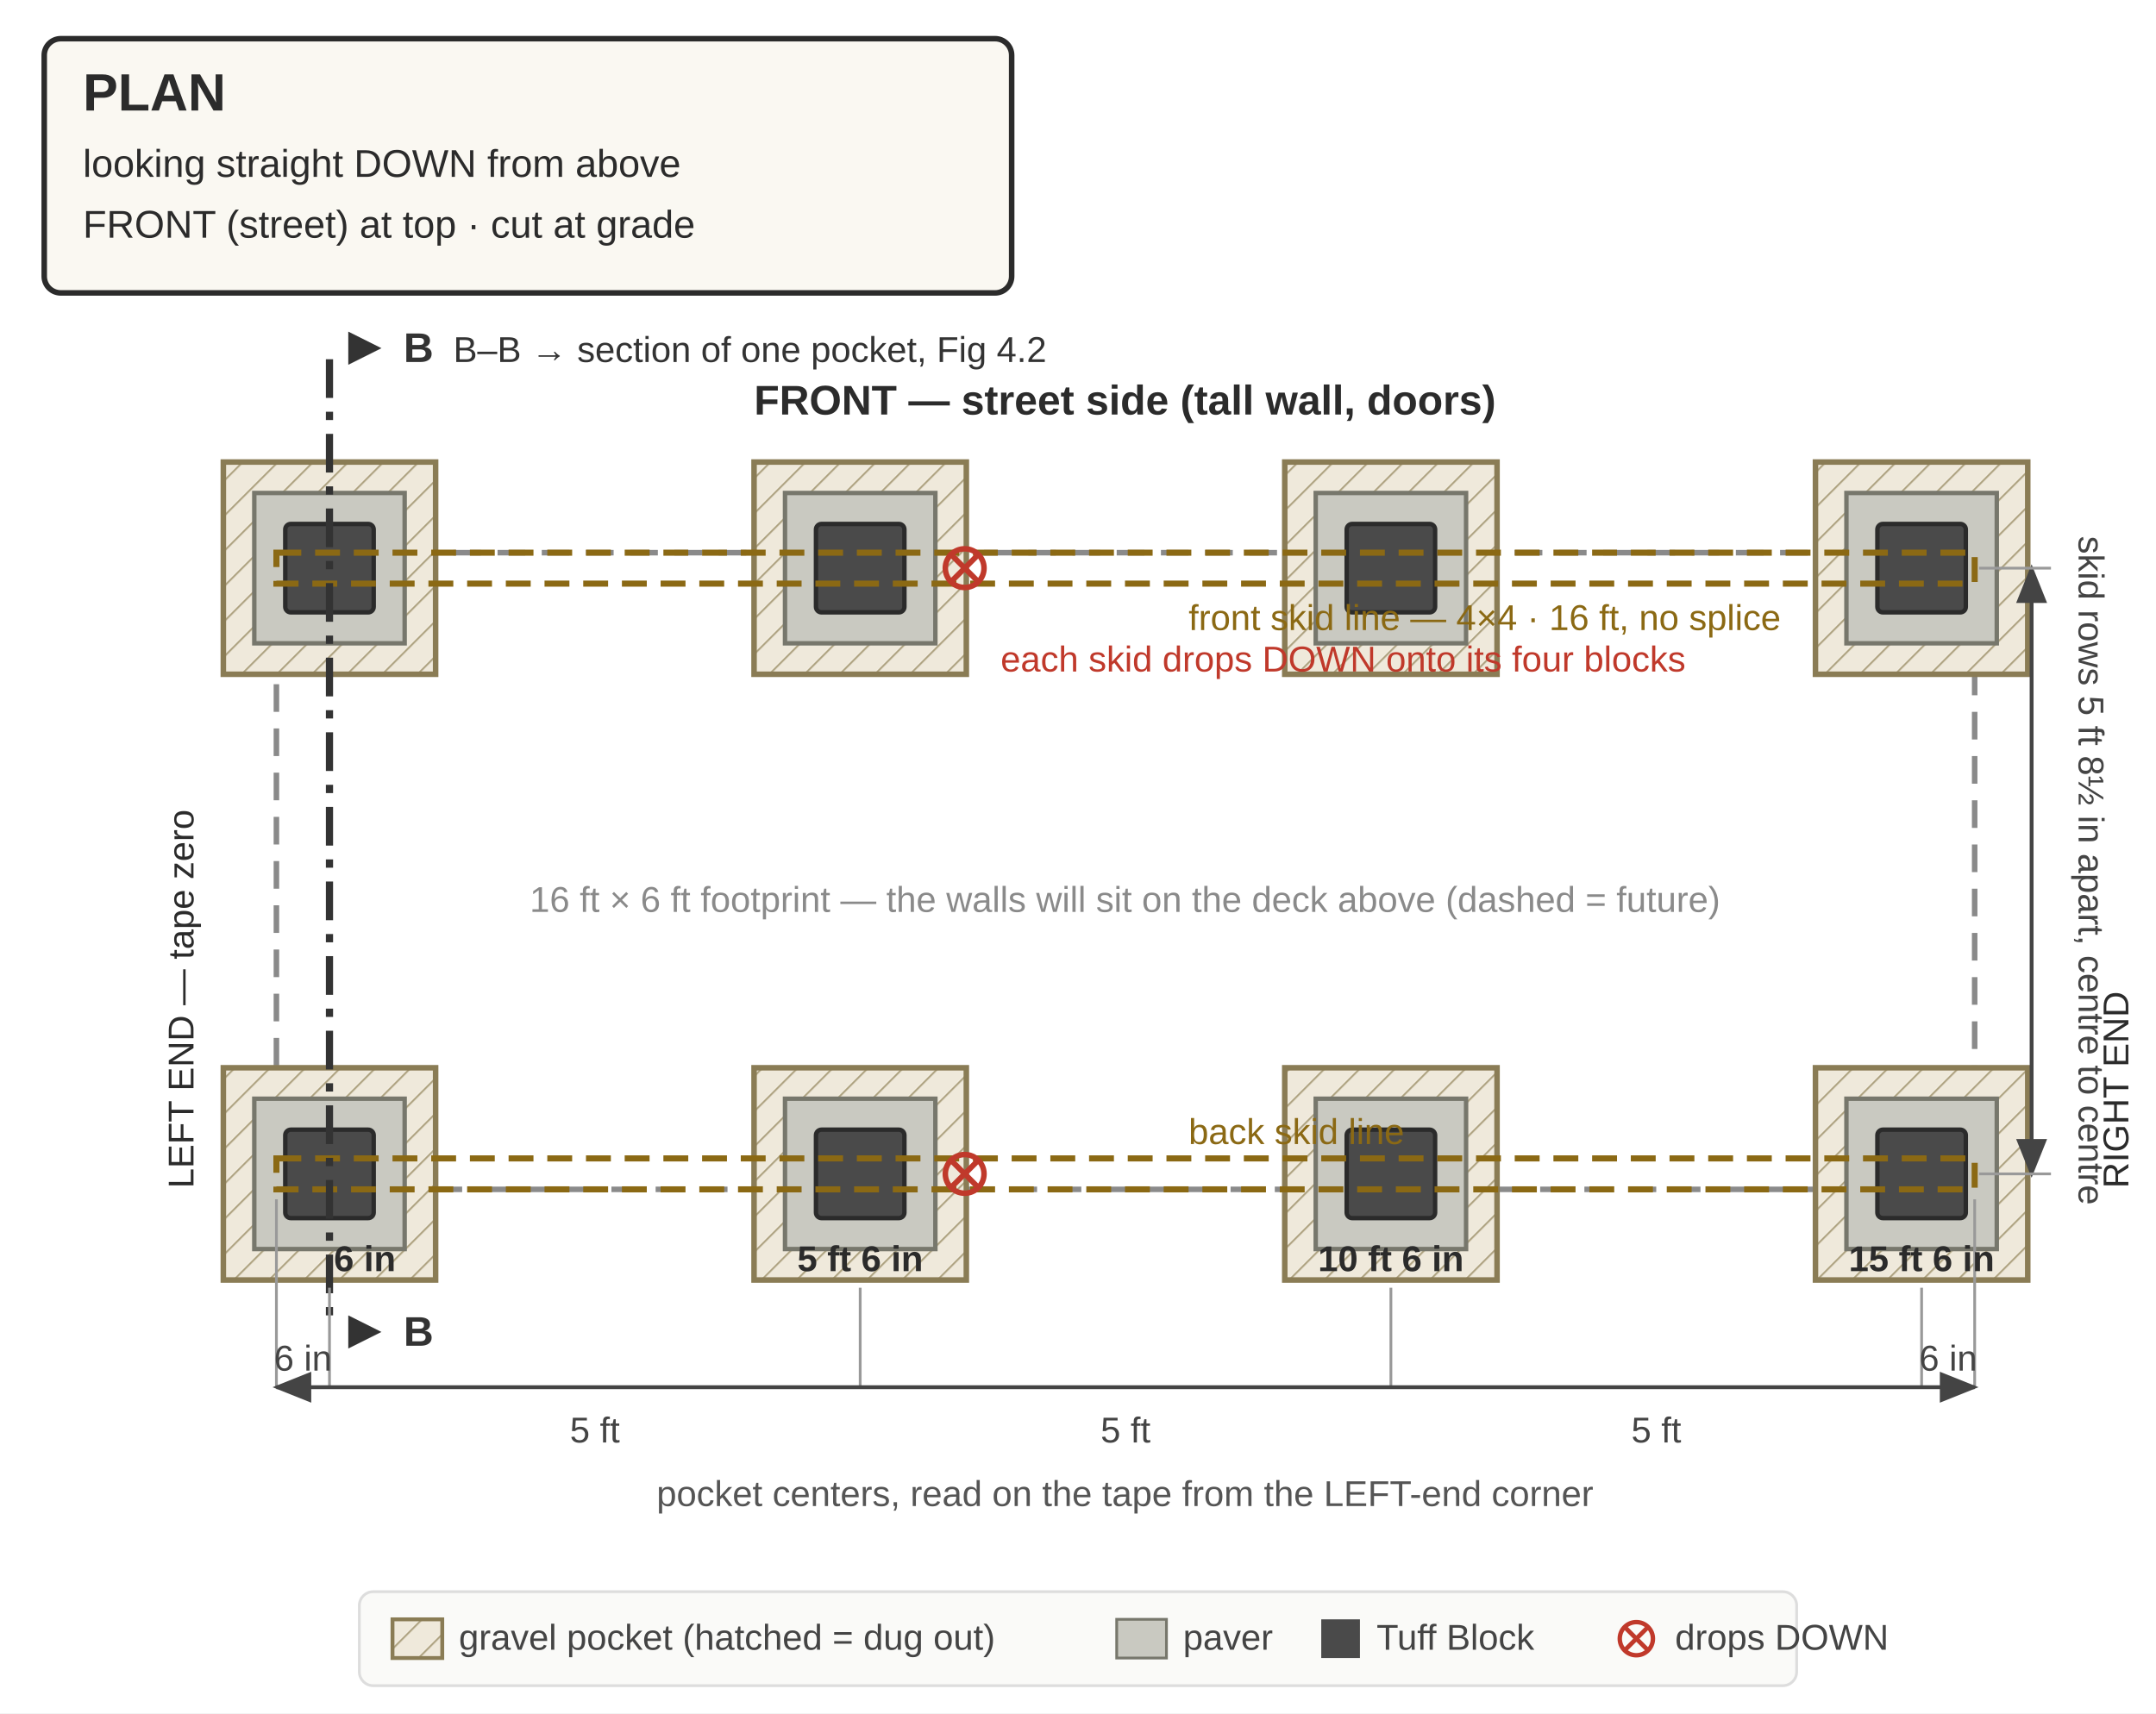
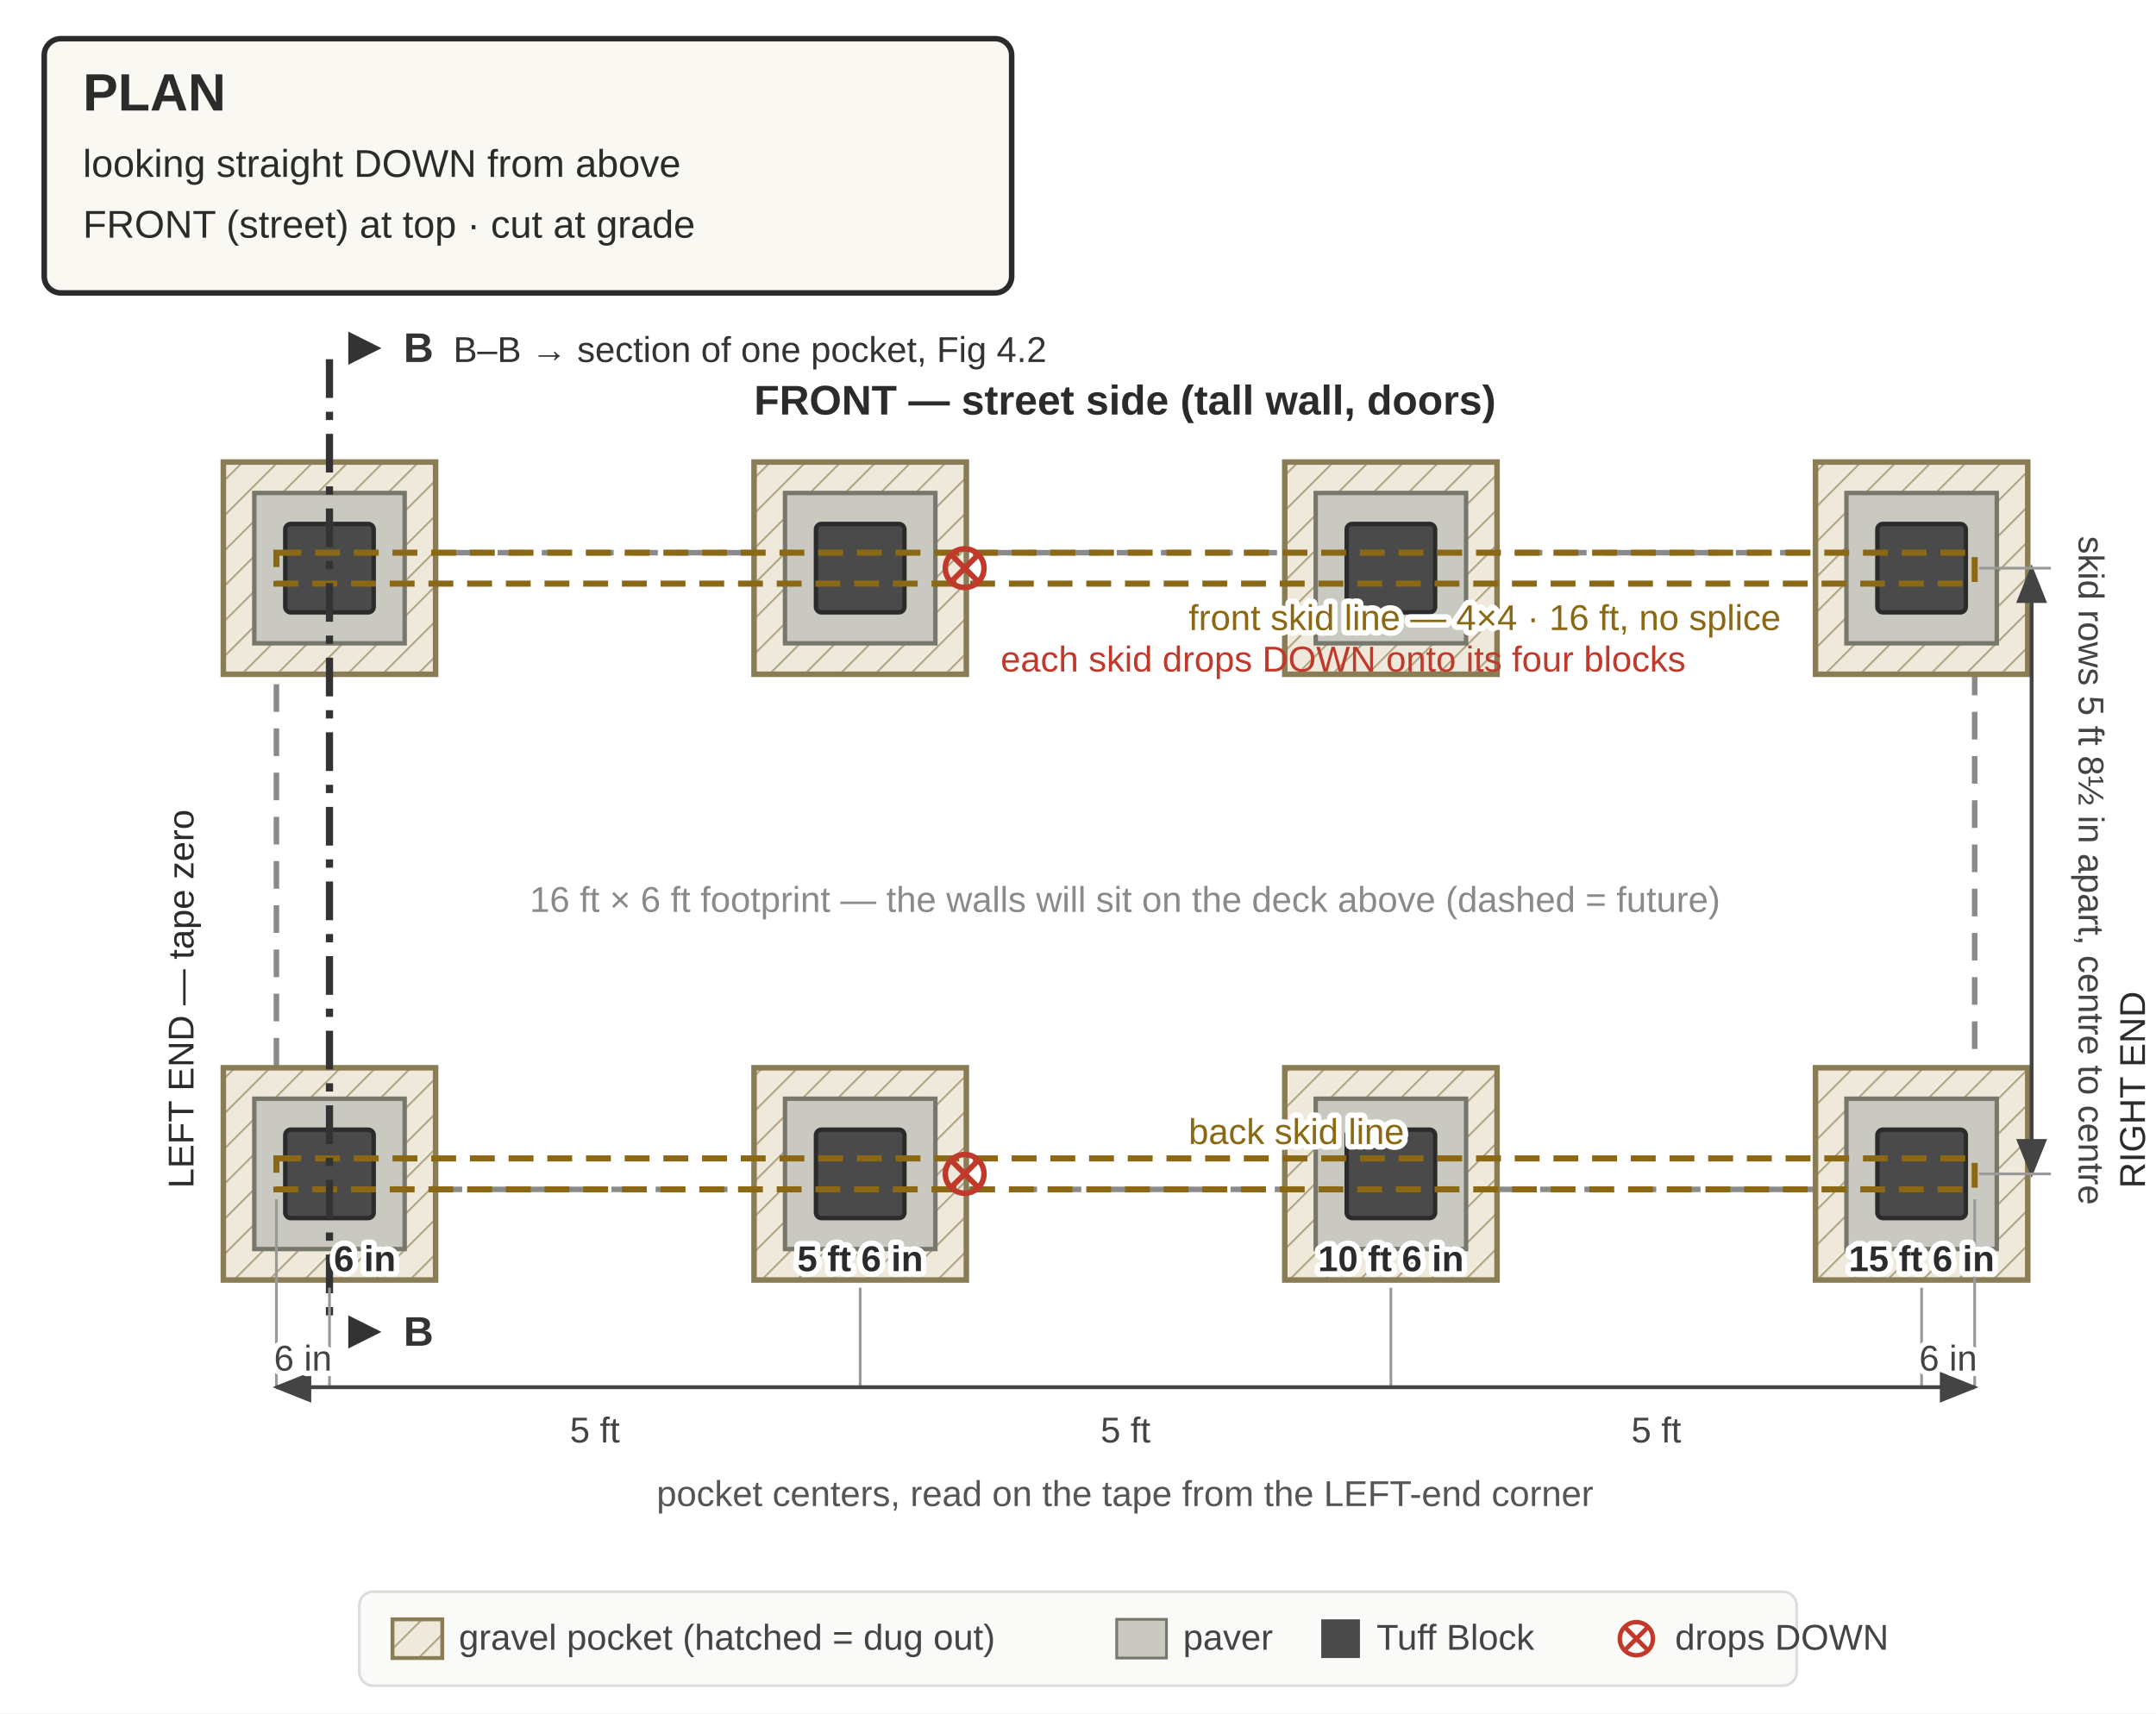
<svg xmlns="http://www.w3.org/2000/svg" viewBox="0 0 780 620" font-family="Arial, Helvetica, sans-serif">
  <rect width="780" height="620" fill="#ffffff" />
  <defs>
    <marker id="dim04a" markerWidth="10" markerHeight="8" refX="9" refY="4" orient="auto">
      <path d="M0,0 L10,4 L0,8 Z" fill="#444" />
    </marker>
    <marker id="dim04as" markerWidth="10" markerHeight="8" refX="1" refY="4" orient="auto">
      <path d="M10,0 L0,4 L10,8 Z" fill="#444" />
    </marker>
    <pattern id="pit04a" width="9" height="9" patternUnits="userSpaceOnUse" patternTransform="rotate(45)">
      <rect width="9" height="9" fill="#efe9db" />
      <line x1="0" y1="0" x2="0" y2="9" stroke="#b3a888" stroke-width="1.4" />
    </pattern>
  </defs>
  <g>
    <rect x="16" y="14" width="350" height="92" fill="#faf8f2" stroke="#2b2b2b" stroke-width="2" rx="6" />
    <text x="30" y="40" font-size="19" font-weight="bold" fill="#2b2b2b">PLAN</text>
    <text x="30" y="64" font-size="14" fill="#2b2b2b">looking straight DOWN from above</text>
    <text x="30" y="86" font-size="14" fill="#2b2b2b">FRONT (street) at top · cut at grade</text>
  </g>
  <text x="407" y="150" text-anchor="middle" font-size="15" font-weight="bold" fill="#2b2b2b">FRONT — street side (tall wall, doors)</text>
  <rect x="100" y="200" width="614.4" height="230.4" fill="none" stroke="#8a8a8a" stroke-width="2" stroke-dasharray="10,6" />
  <text x="407" y="330" text-anchor="middle" font-size="13" fill="#8a8a8a">16 ft × 6 ft footprint — the walls will sit on the deck above (dashed = future)</text>
  <g fill="url(#pit04a)" stroke="#8a7c55" stroke-width="2">
    <rect x="80.8" y="167.2" width="76.8" height="76.8" />
    <rect x="272.8" y="167.2" width="76.8" height="76.8" />
    <rect x="464.8" y="167.2" width="76.8" height="76.8" />
    <rect x="656.8" y="167.2" width="76.8" height="76.8" />
    <rect x="80.8" y="386.4" width="76.8" height="76.8" />
    <rect x="272.8" y="386.4" width="76.8" height="76.8" />
    <rect x="464.8" y="386.4" width="76.8" height="76.8" />
    <rect x="656.8" y="386.4" width="76.8" height="76.8" />
  </g>
  <g fill="#c9c9c1" stroke="#77776c" stroke-width="1.6">
    <rect x="92" y="178.4" width="54.4" height="54.4" />
    <rect x="284" y="178.4" width="54.4" height="54.4" />
    <rect x="476" y="178.4" width="54.4" height="54.4" />
    <rect x="668" y="178.4" width="54.4" height="54.4" />
    <rect x="92" y="397.6" width="54.4" height="54.4" />
    <rect x="284" y="397.6" width="54.4" height="54.4" />
    <rect x="476" y="397.6" width="54.4" height="54.4" />
    <rect x="668" y="397.6" width="54.4" height="54.4" />
  </g>
  <g fill="#4a4a4a" stroke="#2b2b2b" stroke-width="1.6">
    <rect x="103.2" y="189.6" width="32" height="32" rx="2" />
    <rect x="295.2" y="189.6" width="32" height="32" rx="2" />
    <rect x="487.2" y="189.6" width="32" height="32" rx="2" />
    <rect x="679.2" y="189.6" width="32" height="32" rx="2" />
    <rect x="103.2" y="408.8" width="32" height="32" rx="2" />
    <rect x="295.2" y="408.8" width="32" height="32" rx="2" />
    <rect x="487.2" y="408.8" width="32" height="32" rx="2" />
    <rect x="679.2" y="408.8" width="32" height="32" rx="2" />
  </g>
  <g fill="none" stroke="#8B6914" stroke-width="2.2" stroke-dasharray="9,5">
    <rect x="100" y="200" width="614.4" height="11.2" />
    <rect x="100" y="419.2" width="614.4" height="11.2" />
  </g>
-   <text x="430" y="228" font-size="13" fill="#8B6914">front skid line — 4×4 · 16 ft, no splice</text>
-   <text x="430" y="414" font-size="13" fill="#8B6914">back skid line</text>
+   <g font-size="13" fill="#8B6914">
+     <g fill="#ffffff" stroke="#ffffff" stroke-width="4" stroke-linejoin="round">
+       <text x="430" y="228">front skid line — 4×4 · 16 ft, no splice</text>
+       <text x="430" y="414">back skid line</text>
+     </g>
+     <text x="430" y="228">front skid line — 4×4 · 16 ft, no splice</text>
+     <text x="430" y="414">back skid line</text>
+   </g>
  <g stroke="#c0392b" stroke-width="2" fill="none">
    <circle cx="349" cy="205.6" r="7" />
    <line x1="344" y1="200.6" x2="354" y2="210.6" />
    <line x1="354" y1="200.6" x2="344" y2="210.6" />
    <circle cx="349" cy="424.8" r="7" />
    <line x1="344" y1="419.8" x2="354" y2="429.8" />
    <line x1="354" y1="419.8" x2="344" y2="429.8" />
  </g>
  <text x="362" y="243" font-size="13" fill="#c0392b">each skid drops DOWN onto its four blocks</text>
  <line x1="119.2" y1="130" x2="119.2" y2="478" stroke="#333" stroke-width="2.6" stroke-dasharray="14,5,3,5" />
  <path d="M138,126 L126,120 L126,132 Z" fill="#333" />
  <path d="M138,482 L126,476 L126,488 Z" fill="#333" />
  <text x="146" y="131" font-size="15" font-weight="bold" fill="#333">B</text>
  <text x="146" y="487" font-size="15" font-weight="bold" fill="#333">B</text>
  <text x="164" y="131" font-size="13" fill="#333">B–B → section of one pocket, Fig 4.2</text>
  <g stroke="#999" stroke-width="1">
    <line x1="100" y1="434" x2="100" y2="502" />
    <line x1="119.2" y1="466" x2="119.2" y2="502" />
    <line x1="311.2" y1="466" x2="311.2" y2="502" />
    <line x1="503.2" y1="466" x2="503.2" y2="502" />
    <line x1="695.2" y1="466" x2="695.2" y2="502" />
    <line x1="714.4" y1="434" x2="714.4" y2="502" />
  </g>
  <line x1="100" y1="502" x2="714.4" y2="502" stroke="#444" stroke-width="1.4" marker-start="url(#dim04as)" marker-end="url(#dim04a)" />
-   <g font-size="13" fill="#444" text-anchor="middle">
-     <text x="109.6" y="496">6 in</text>
-     <text x="215.2" y="522">5 ft</text>
-     <text x="407.2" y="522">5 ft</text>
-     <text x="599.2" y="522">5 ft</text>
-     <text x="704.8" y="496">6 in</text>
-   </g>
-   <g font-size="13" fill="#2b2b2b" text-anchor="middle" font-weight="bold">
-     <text x="132" y="460">6 in</text>
-     <text x="311.2" y="460">5 ft 6 in</text>
-     <text x="503.2" y="460">10 ft 6 in</text>
-     <text x="695.2" y="460">15 ft 6 in</text>
+   <g font-size="13" text-anchor="middle">
+     <g fill="#ffffff" stroke="#ffffff" stroke-width="4" stroke-linejoin="round">
+       <text x="109.6" y="496">6 in</text>
+       <text x="215.2" y="522">5 ft</text>
+       <text x="407.2" y="522">5 ft</text>
+       <text x="599.2" y="522">5 ft</text>
+       <text x="704.8" y="496">6 in</text>
+     </g>
+     <g fill="#444">
+       <text x="109.6" y="496">6 in</text>
+       <text x="215.2" y="522">5 ft</text>
+       <text x="407.2" y="522">5 ft</text>
+       <text x="599.2" y="522">5 ft</text>
+       <text x="704.8" y="496">6 in</text>
+     </g>
+     <g fill="#ffffff" stroke="#ffffff" stroke-width="4" stroke-linejoin="round" font-weight="bold">
+       <text x="132" y="460">6 in</text>
+       <text x="311.2" y="460">5 ft 6 in</text>
+       <text x="503.2" y="460">10 ft 6 in</text>
+       <text x="695.2" y="460">15 ft 6 in</text>
+     </g>
+     <g fill="#2b2b2b" font-weight="bold">
+       <text x="132" y="460">6 in</text>
+       <text x="311.2" y="460">5 ft 6 in</text>
+       <text x="503.2" y="460">10 ft 6 in</text>
+       <text x="695.2" y="460">15 ft 6 in</text>
+     </g>
  </g>
  <text x="407" y="545" text-anchor="middle" font-size="13" fill="#555">pocket centers, read on the tape from the LEFT-end corner</text>
  <line x1="735" y1="205.6" x2="735" y2="424.8" stroke="#444" stroke-width="1.4" marker-start="url(#dim04as)" marker-end="url(#dim04a)" />
  <line x1="716" y1="205.6" x2="742" y2="205.6" stroke="#999" stroke-width="1" />
  <line x1="716" y1="424.8" x2="742" y2="424.8" stroke="#999" stroke-width="1" />
  <text x="752" y="315" font-size="13" fill="#444" transform="rotate(90,752,315)" text-anchor="middle">skid rows 5 ft 8½ in apart, centre to centre</text>
  <text x="70" y="430" font-size="13" fill="#2b2b2b" transform="rotate(-90,70,430)">LEFT END — tape zero</text>
-   <text x="770" y="430" font-size="13" fill="#2b2b2b" transform="rotate(-90,770,430)">RIGHT END</text>
+   <text x="776" y="430" font-size="13" fill="#2b2b2b" transform="rotate(-90,776,430)">RIGHT END</text>
  <g font-size="13" fill="#444">
    <rect x="130" y="576" width="520" height="34" fill="#fafaf8" stroke="#ddd" rx="5" />
    <rect x="142" y="586" width="18" height="14" fill="url(#pit04a)" stroke="#8a7c55" stroke-width="1.4" />
    <text x="166" y="597">gravel pocket (hatched = dug out)</text>
    <rect x="404" y="586" width="18" height="14" fill="#c9c9c1" stroke="#77776c" />
    <text x="428" y="597">paver</text>
    <rect x="478" y="586" width="14" height="14" fill="#4a4a4a" />
    <text x="498" y="597">Tuff Block</text>
    <circle cx="592" cy="593" r="6" fill="none" stroke="#c0392b" stroke-width="1.6" />
    <line x1="587.8" y1="588.8" x2="596.2" y2="597.2" stroke="#c0392b" stroke-width="1.6" />
    <line x1="596.2" y1="588.8" x2="587.8" y2="597.2" stroke="#c0392b" stroke-width="1.6" />
    <text x="606" y="597">drops DOWN</text>
  </g>
</svg>
